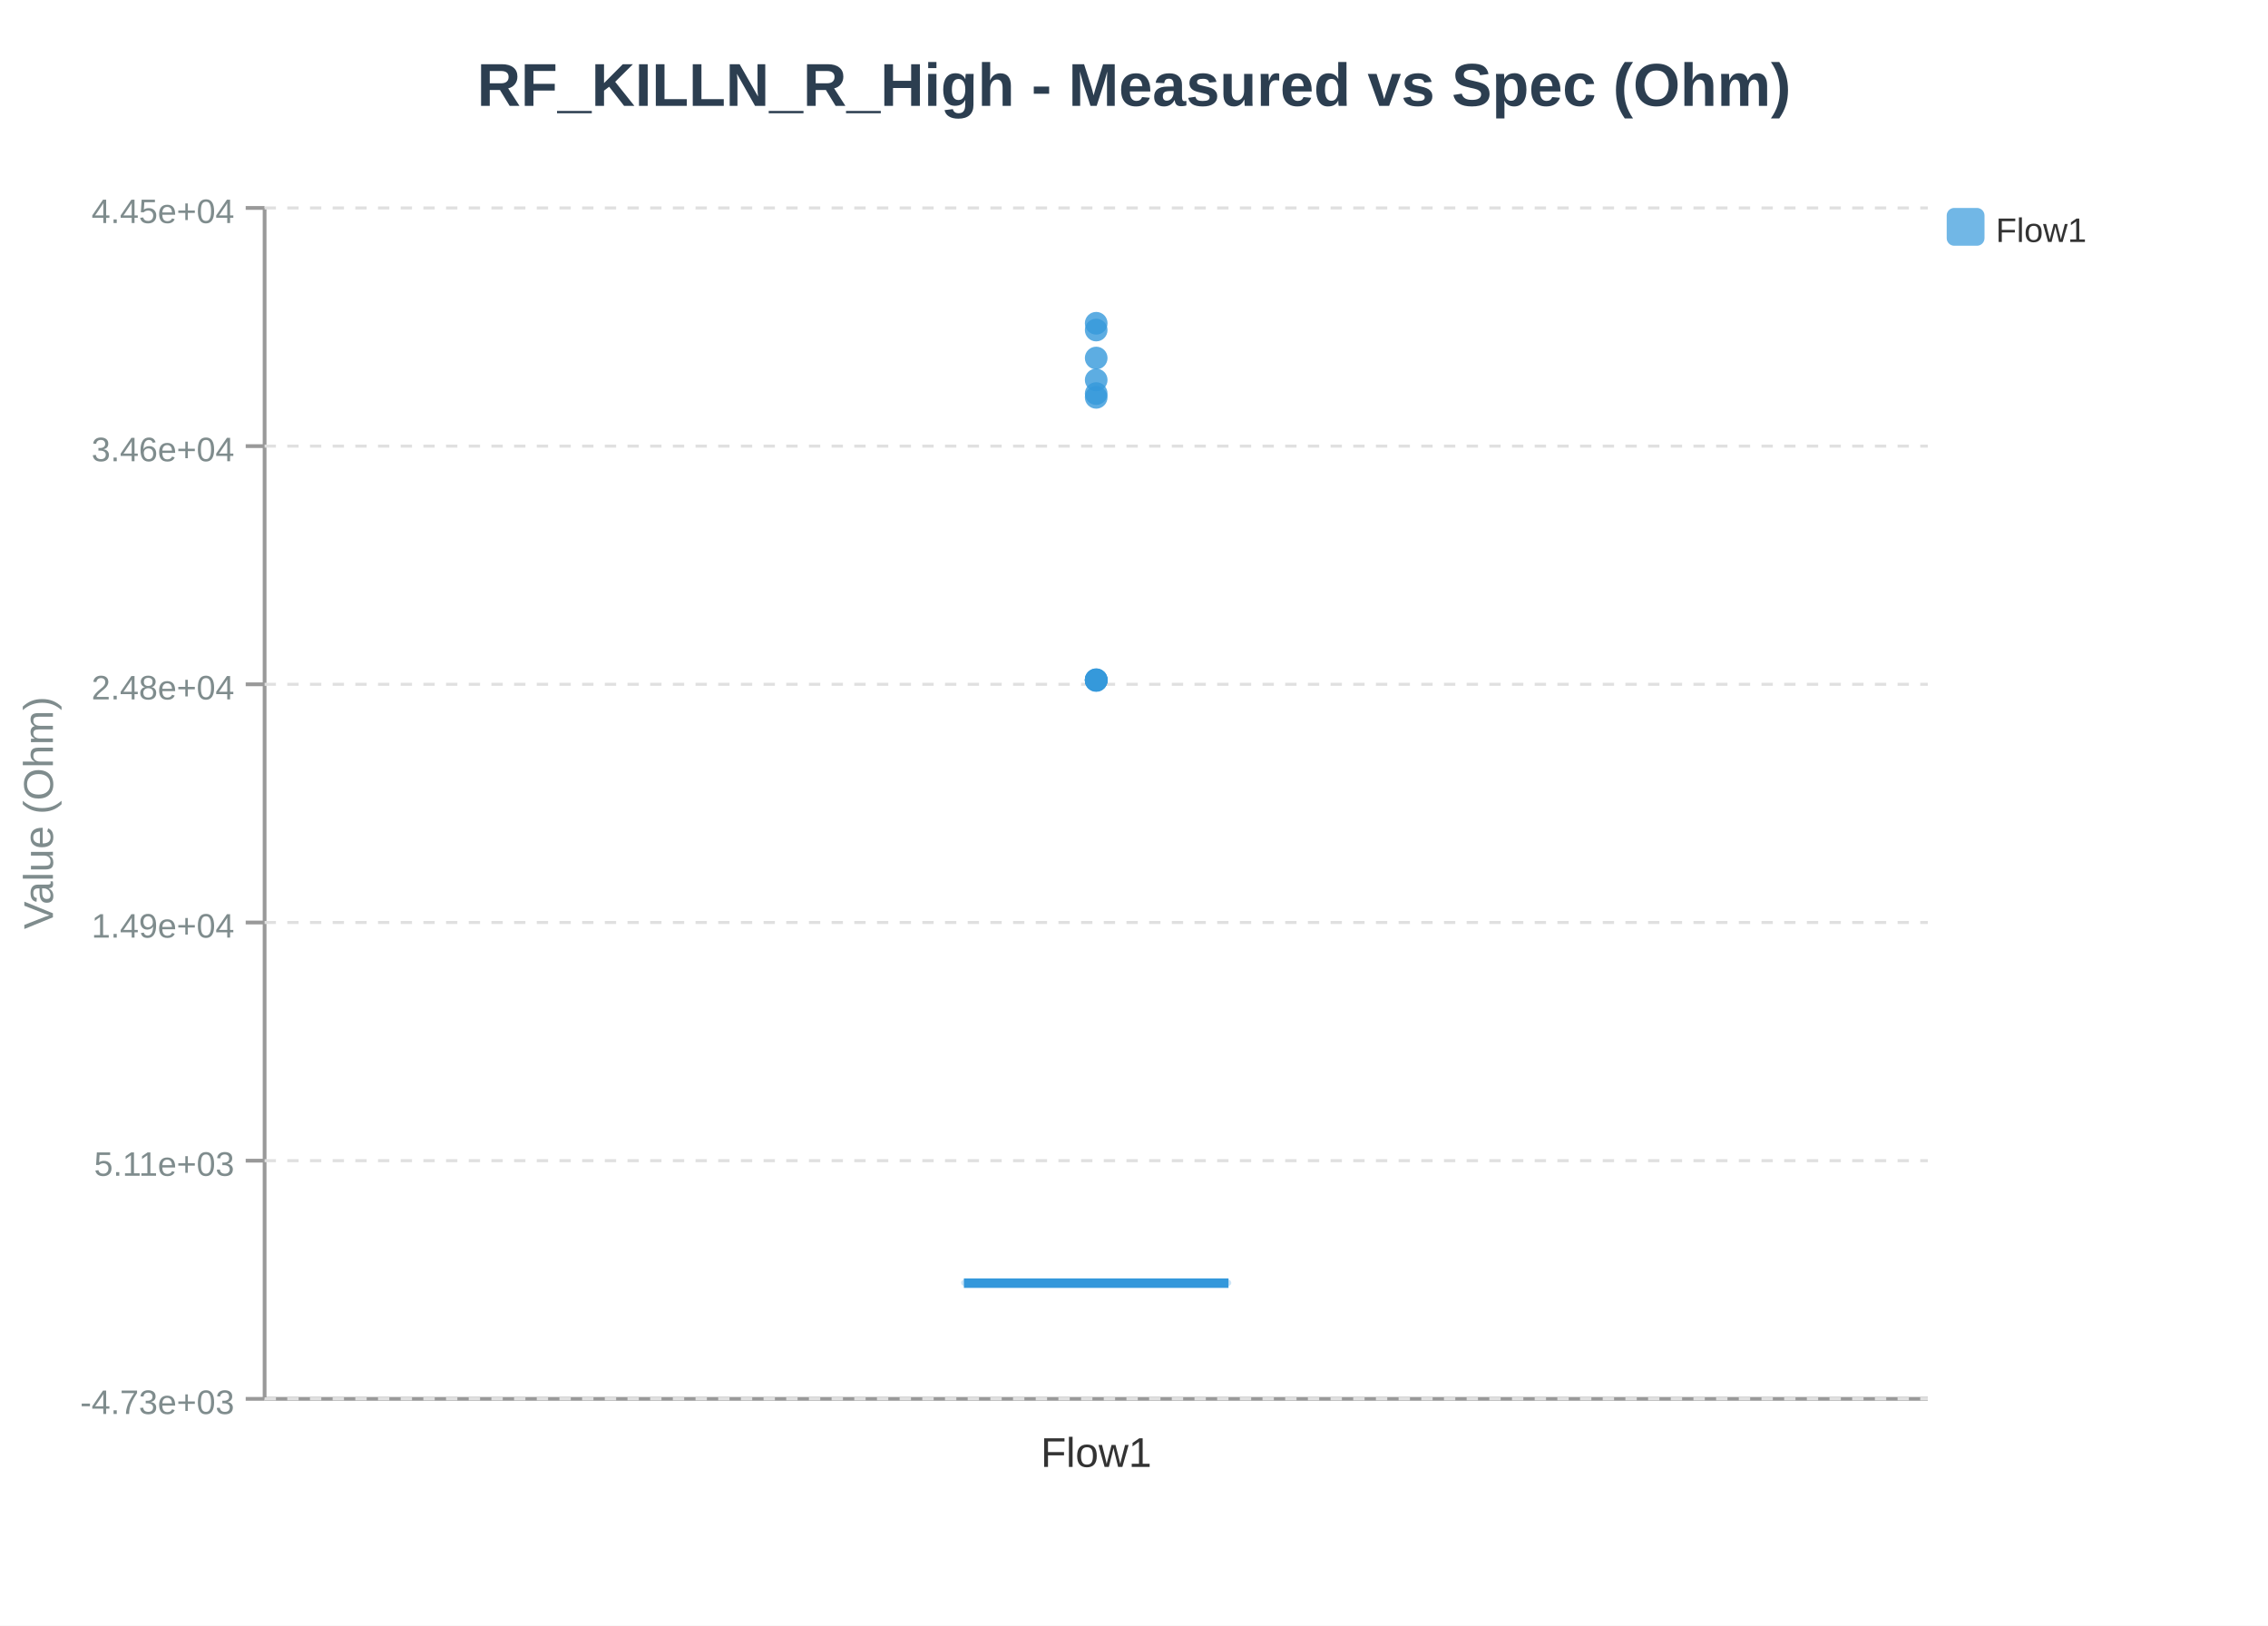
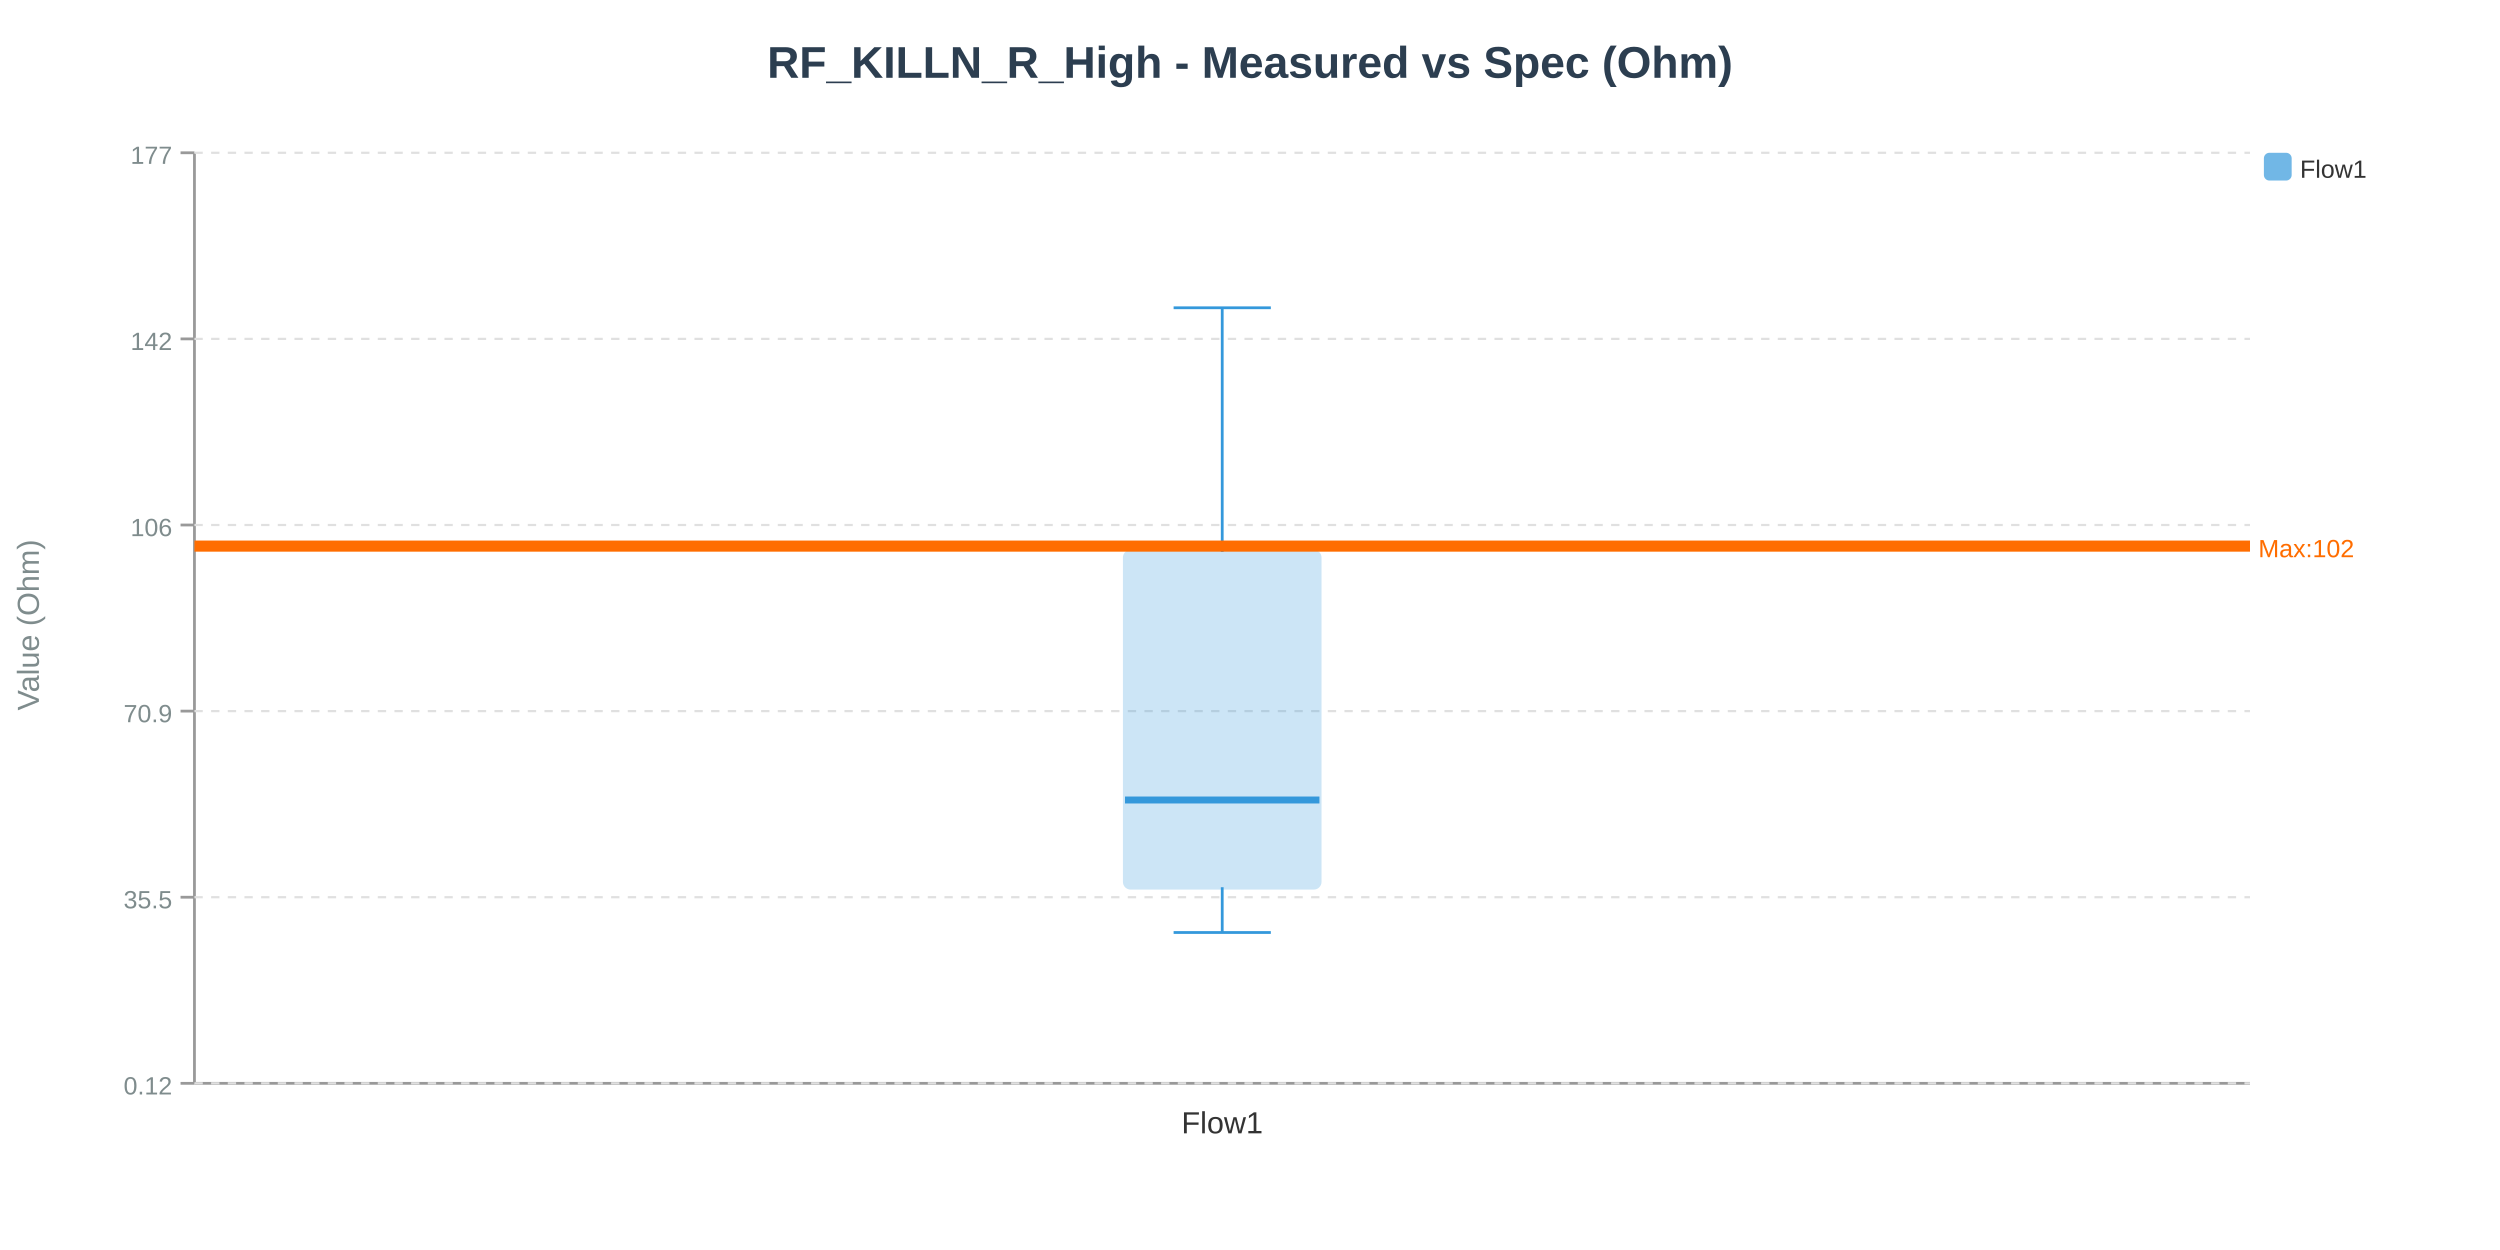
- <svg xmlns="http://www.w3.org/2000/svg" width="600" height="430" viewBox="0 0 600 430">
-   <rect width="600" height="430" fill="#ffffff" />
-   <text x="300.0" y="28.0" font-size="16" font-weight="bold" text-anchor="middle" fill="#2c3e50" font-family="Arial,sans-serif">RF_KILLN_R_High - Measured vs Spec (Ohm)</text>
-   <line x1="70.0" y1="370.0" x2="510.0" y2="370.0" stroke="#999" stroke-width="1" />
-   <line x1="70.0" y1="55.0" x2="70.0" y2="370.0" stroke="#999" stroke-width="1" />
-   <line x1="65.0" y1="370.0" x2="70.0" y2="370.0" stroke="#999" stroke-width="1" />
-   <line x1="70.0" y1="370.0" x2="510.0" y2="370.0" stroke="#e0e0e0" stroke-width="0.8" stroke-dasharray="3,3" />
-   <text x="62.0" y="374.0" font-size="9" font-weight="normal" text-anchor="end" fill="#7f8c8d" font-family="Arial,sans-serif">-4.73e+03</text>
-   <line x1="65.0" y1="307.0" x2="70.0" y2="307.0" stroke="#999" stroke-width="1" />
-   <line x1="70.0" y1="307.0" x2="510.0" y2="307.0" stroke="#e0e0e0" stroke-width="0.8" stroke-dasharray="3,3" />
-   <text x="62.0" y="311.0" font-size="9" font-weight="normal" text-anchor="end" fill="#7f8c8d" font-family="Arial,sans-serif">5.11e+03</text>
-   <line x1="65.0" y1="244.0" x2="70.0" y2="244.0" stroke="#999" stroke-width="1" />
-   <line x1="70.0" y1="244.0" x2="510.0" y2="244.0" stroke="#e0e0e0" stroke-width="0.8" stroke-dasharray="3,3" />
-   <text x="62.0" y="248.0" font-size="9" font-weight="normal" text-anchor="end" fill="#7f8c8d" font-family="Arial,sans-serif">1.49e+04</text>
-   <line x1="65.0" y1="181.0" x2="70.0" y2="181.0" stroke="#999" stroke-width="1" />
-   <line x1="70.0" y1="181.0" x2="510.0" y2="181.0" stroke="#e0e0e0" stroke-width="0.8" stroke-dasharray="3,3" />
-   <text x="62.0" y="185.0" font-size="9" font-weight="normal" text-anchor="end" fill="#7f8c8d" font-family="Arial,sans-serif">2.48e+04</text>
-   <line x1="65.0" y1="118.0" x2="70.0" y2="118.0" stroke="#999" stroke-width="1" />
-   <line x1="70.0" y1="118.0" x2="510.0" y2="118.0" stroke="#e0e0e0" stroke-width="0.8" stroke-dasharray="3,3" />
-   <text x="62.0" y="122.0" font-size="9" font-weight="normal" text-anchor="end" fill="#7f8c8d" font-family="Arial,sans-serif">3.46e+04</text>
+ <svg xmlns="http://www.w3.org/2000/svg" width="900" height="450" viewBox="0 0 900 450">
+   <rect width="900" height="450" fill="#ffffff" />
+   <text x="450.0" y="28.0" font-size="16" font-weight="bold" text-anchor="middle" fill="#2c3e50" font-family="Arial,sans-serif">RF_KILLN_R_High - Measured vs Spec (Ohm)</text>
+   <line x1="70.0" y1="390.0" x2="810.0" y2="390.0" stroke="#999" stroke-width="1" />
+   <line x1="70.0" y1="55.0" x2="70.0" y2="390.0" stroke="#999" stroke-width="1" />
+   <line x1="65.0" y1="390.0" x2="70.0" y2="390.0" stroke="#999" stroke-width="1" />
+   <line x1="70.0" y1="390.0" x2="810.0" y2="390.0" stroke="#e0e0e0" stroke-width="0.8" stroke-dasharray="3,3" />
+   <text x="62.0" y="394.0" font-size="9" font-weight="normal" text-anchor="end" fill="#7f8c8d" font-family="Arial,sans-serif">0.12</text>
+   <line x1="65.0" y1="323.0" x2="70.0" y2="323.0" stroke="#999" stroke-width="1" />
+   <line x1="70.0" y1="323.0" x2="810.0" y2="323.0" stroke="#e0e0e0" stroke-width="0.8" stroke-dasharray="3,3" />
+   <text x="62.0" y="327.0" font-size="9" font-weight="normal" text-anchor="end" fill="#7f8c8d" font-family="Arial,sans-serif">35.5</text>
+   <line x1="65.0" y1="256.0" x2="70.0" y2="256.0" stroke="#999" stroke-width="1" />
+   <line x1="70.0" y1="256.0" x2="810.0" y2="256.0" stroke="#e0e0e0" stroke-width="0.8" stroke-dasharray="3,3" />
+   <text x="62.0" y="260.0" font-size="9" font-weight="normal" text-anchor="end" fill="#7f8c8d" font-family="Arial,sans-serif">70.9</text>
+   <line x1="65.0" y1="189.0" x2="70.0" y2="189.0" stroke="#999" stroke-width="1" />
+   <line x1="70.0" y1="189.0" x2="810.0" y2="189.0" stroke="#e0e0e0" stroke-width="0.8" stroke-dasharray="3,3" />
+   <text x="62.0" y="193.0" font-size="9" font-weight="normal" text-anchor="end" fill="#7f8c8d" font-family="Arial,sans-serif">106</text>
+   <line x1="65.0" y1="122.0" x2="70.0" y2="122.0" stroke="#999" stroke-width="1" />
+   <line x1="70.0" y1="122.0" x2="810.0" y2="122.0" stroke="#e0e0e0" stroke-width="0.8" stroke-dasharray="3,3" />
+   <text x="62.0" y="126.0" font-size="9" font-weight="normal" text-anchor="end" fill="#7f8c8d" font-family="Arial,sans-serif">142</text>
  <line x1="65.0" y1="55.0" x2="70.0" y2="55.0" stroke="#999" stroke-width="1" />
-   <line x1="70.0" y1="55.0" x2="510.0" y2="55.0" stroke="#e0e0e0" stroke-width="0.8" stroke-dasharray="3,3" />
-   <text x="62.0" y="59.0" font-size="9" font-weight="normal" text-anchor="end" fill="#7f8c8d" font-family="Arial,sans-serif">4.45e+04</text>
-   <text x="14.0" y="215.0" font-size="11" font-weight="normal" text-anchor="middle" fill="#7f8c8d" font-family="Arial,sans-serif" transform="rotate(-90,14,215.0)">Value (Ohm)</text>
-   <rect x="255.0" y="339.1" width="70.0" height="0.4" fill="#3498db" stroke="#3498db" stroke-width="1.5" opacity="0.25" rx="2" />
-   <line x1="255.0" y1="339.4" x2="325.0" y2="339.4" stroke="#3498db" stroke-width="2.5" />
-   <line x1="290.0" y1="339.5" x2="290.0" y2="339.5" stroke="#3498db" stroke-width="1" />
-   <line x1="290.0" y1="339.1" x2="290.0" y2="338.8" stroke="#3498db" stroke-width="1" />
-   <line x1="272.5" y1="339.5" x2="307.5" y2="339.5" stroke="#3498db" stroke-width="1" />
-   <line x1="272.5" y1="338.8" x2="307.5" y2="338.8" stroke="#3498db" stroke-width="1" />
-   <circle cx="290.0" cy="180.0" r="3" fill="#3498db" stroke="none" opacity="0.8" />
-   <circle cx="290.0" cy="179.9" r="3" fill="#3498db" stroke="none" opacity="0.8" />
-   <circle cx="290.0" cy="179.9" r="3" fill="#3498db" stroke="none" opacity="0.8" />
-   <circle cx="290.0" cy="179.9" r="3" fill="#3498db" stroke="none" opacity="0.8" />
-   <circle cx="290.0" cy="179.8" r="3" fill="#3498db" stroke="none" opacity="0.8" />
-   <circle cx="290.0" cy="179.8" r="3" fill="#3498db" stroke="none" opacity="0.8" />
-   <circle cx="290.0" cy="105.1" r="3" fill="#3498db" stroke="none" opacity="0.8" />
-   <circle cx="290.0" cy="104.1" r="3" fill="#3498db" stroke="none" opacity="0.8" />
-   <circle cx="290.0" cy="100.5" r="3" fill="#3498db" stroke="none" opacity="0.8" />
-   <circle cx="290.0" cy="94.7" r="3" fill="#3498db" stroke="none" opacity="0.8" />
-   <circle cx="290.0" cy="87.3" r="3" fill="#3498db" stroke="none" opacity="0.8" />
-   <circle cx="290.0" cy="85.5" r="3" fill="#3498db" stroke="none" opacity="0.8" />
-   <text x="290.0" y="388.0" font-size="11" font-weight="normal" text-anchor="middle" fill="#333" font-family="Arial,sans-serif">Flow1</text>
-   <rect x="515.0" y="55.0" width="10.0" height="10.0" fill="#3498db" stroke="none" stroke-width="1" opacity="0.7" rx="2" />
-   <text x="528.0" y="64.0" font-size="9" font-weight="normal" text-anchor="start" fill="#333" font-family="Arial,sans-serif">Flow1</text>
+   <line x1="70.0" y1="55.0" x2="810.0" y2="55.0" stroke="#e0e0e0" stroke-width="0.8" stroke-dasharray="3,3" />
+   <text x="62.0" y="59.0" font-size="9" font-weight="normal" text-anchor="end" fill="#7f8c8d" font-family="Arial,sans-serif">177</text>
+   <text x="14.0" y="225.0" font-size="11" font-weight="normal" text-anchor="middle" fill="#7f8c8d" font-family="Arial,sans-serif" transform="rotate(-90,14,225.0)">Value (Ohm)</text>
+   <rect x="405.0" y="198.7" width="70.0" height="120.8" fill="#3498db" stroke="#3498db" stroke-width="1.5" opacity="0.25" rx="2" />
+   <line x1="405.0" y1="288.0" x2="475.0" y2="288.0" stroke="#3498db" stroke-width="2.5" />
+   <line x1="440.0" y1="319.4" x2="440.0" y2="335.7" stroke="#3498db" stroke-width="1" />
+   <line x1="440.0" y1="198.7" x2="440.0" y2="110.8" stroke="#3498db" stroke-width="1" />
+   <line x1="422.5" y1="335.7" x2="457.5" y2="335.7" stroke="#3498db" stroke-width="1" />
+   <line x1="422.5" y1="110.8" x2="457.5" y2="110.8" stroke="#3498db" stroke-width="1" />
+   <circle cx="440.0" cy="-46829.0" r="3" fill="#3498db" stroke="none" opacity="0.8" />
+   <circle cx="440.0" cy="-46852.8" r="3" fill="#3498db" stroke="none" opacity="0.8" />
+   <circle cx="440.0" cy="-46852.9" r="3" fill="#3498db" stroke="none" opacity="0.8" />
+   <circle cx="440.0" cy="-46853.1" r="3" fill="#3498db" stroke="none" opacity="0.8" />
+   <circle cx="440.0" cy="-46875.9" r="3" fill="#3498db" stroke="none" opacity="0.8" />
+   <circle cx="440.0" cy="-46875.9" r="3" fill="#3498db" stroke="none" opacity="0.8" />
+   <circle cx="440.0" cy="-68974.1" r="3" fill="#3498db" stroke="none" opacity="0.8" />
+   <circle cx="440.0" cy="-69272.3" r="3" fill="#3498db" stroke="none" opacity="0.8" />
+   <circle cx="440.0" cy="-70332.3" r="3" fill="#3498db" stroke="none" opacity="0.8" />
+   <circle cx="440.0" cy="-72031.8" r="3" fill="#3498db" stroke="none" opacity="0.8" />
+   <circle cx="440.0" cy="-74229.9" r="3" fill="#3498db" stroke="none" opacity="0.8" />
+   <circle cx="440.0" cy="-74769.1" r="3" fill="#3498db" stroke="none" opacity="0.8" />
+   <text x="440.0" y="408.0" font-size="11" font-weight="normal" text-anchor="middle" fill="#333" font-family="Arial,sans-serif">Flow1</text>
+   <rect x="815.0" y="55.0" width="10.0" height="10.0" fill="#3498db" stroke="none" stroke-width="1" opacity="0.7" rx="2" />
+   <text x="828.0" y="64.0" font-size="9" font-weight="normal" text-anchor="start" fill="#333" font-family="Arial,sans-serif">Flow1</text>
+   <g class="spec-el">
+     <line x1="70.0" y1="196.6" x2="810.0" y2="196.6" stroke="#ff6d00" stroke-width="4" />
+     <text x="813.0" y="200.6" font-size="9" font-weight="normal" text-anchor="start" fill="#ff6d00" font-family="Arial,sans-serif">Max:102</text>
+   </g>
</svg>
